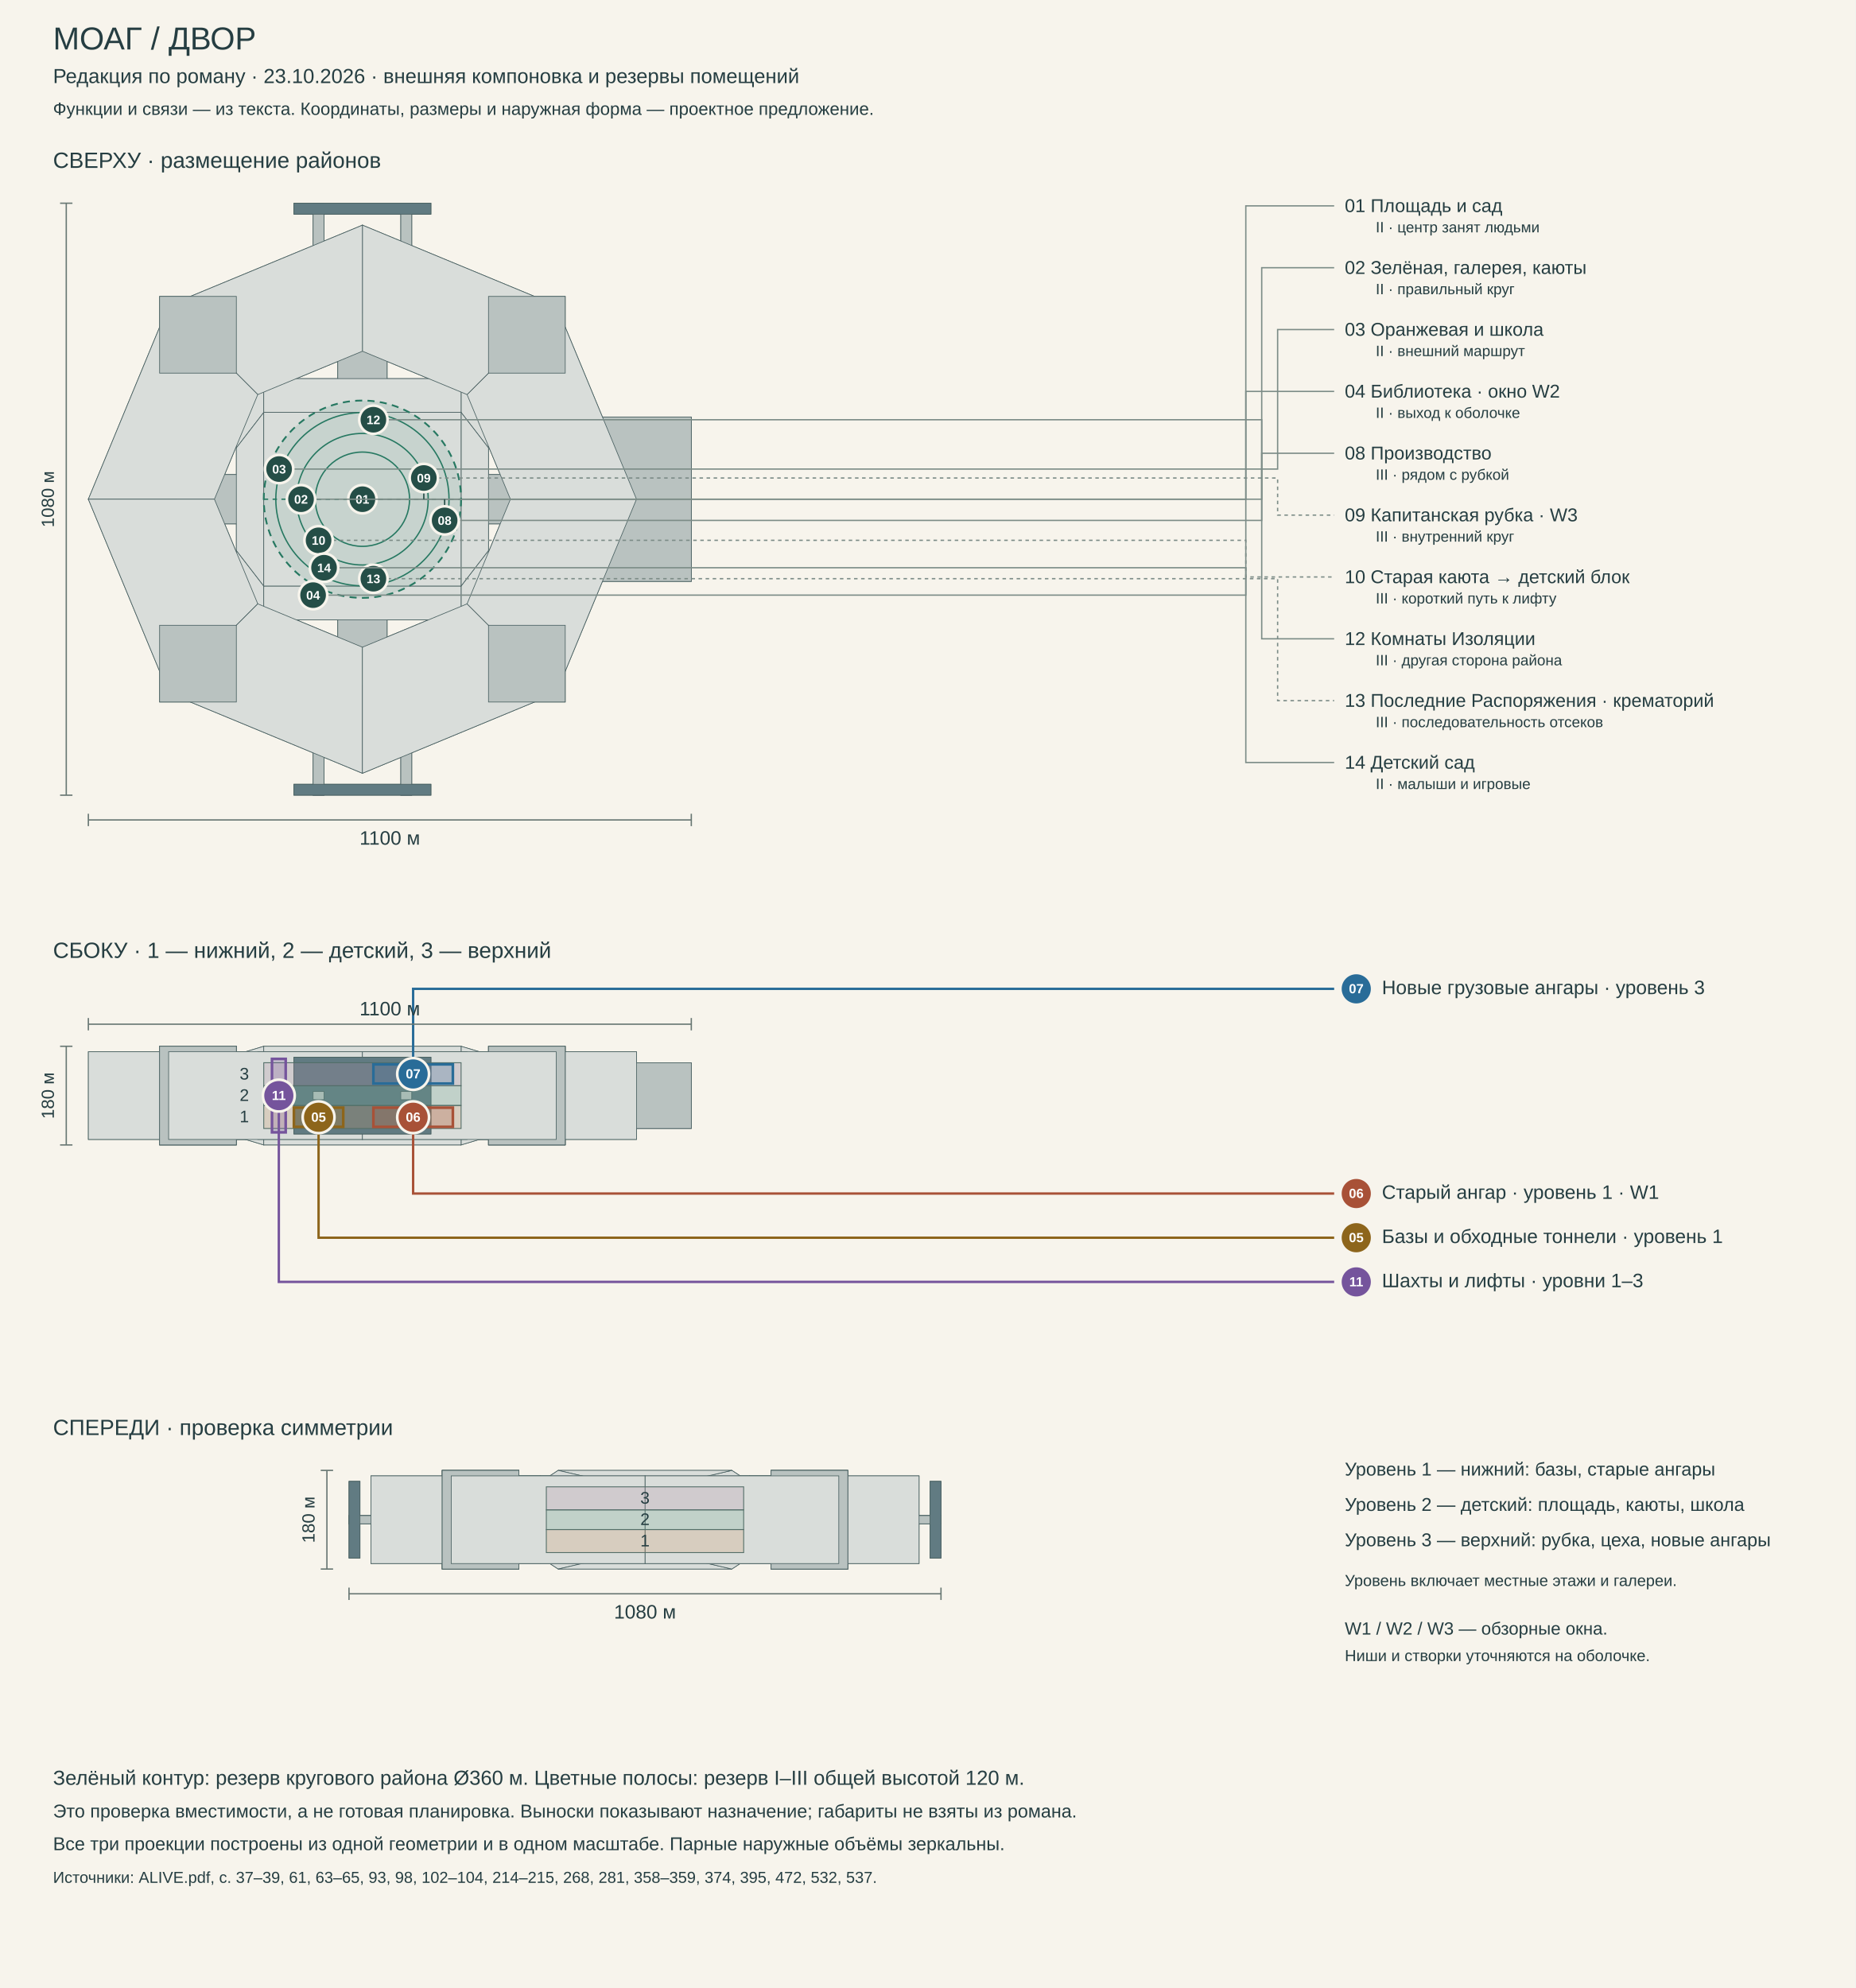
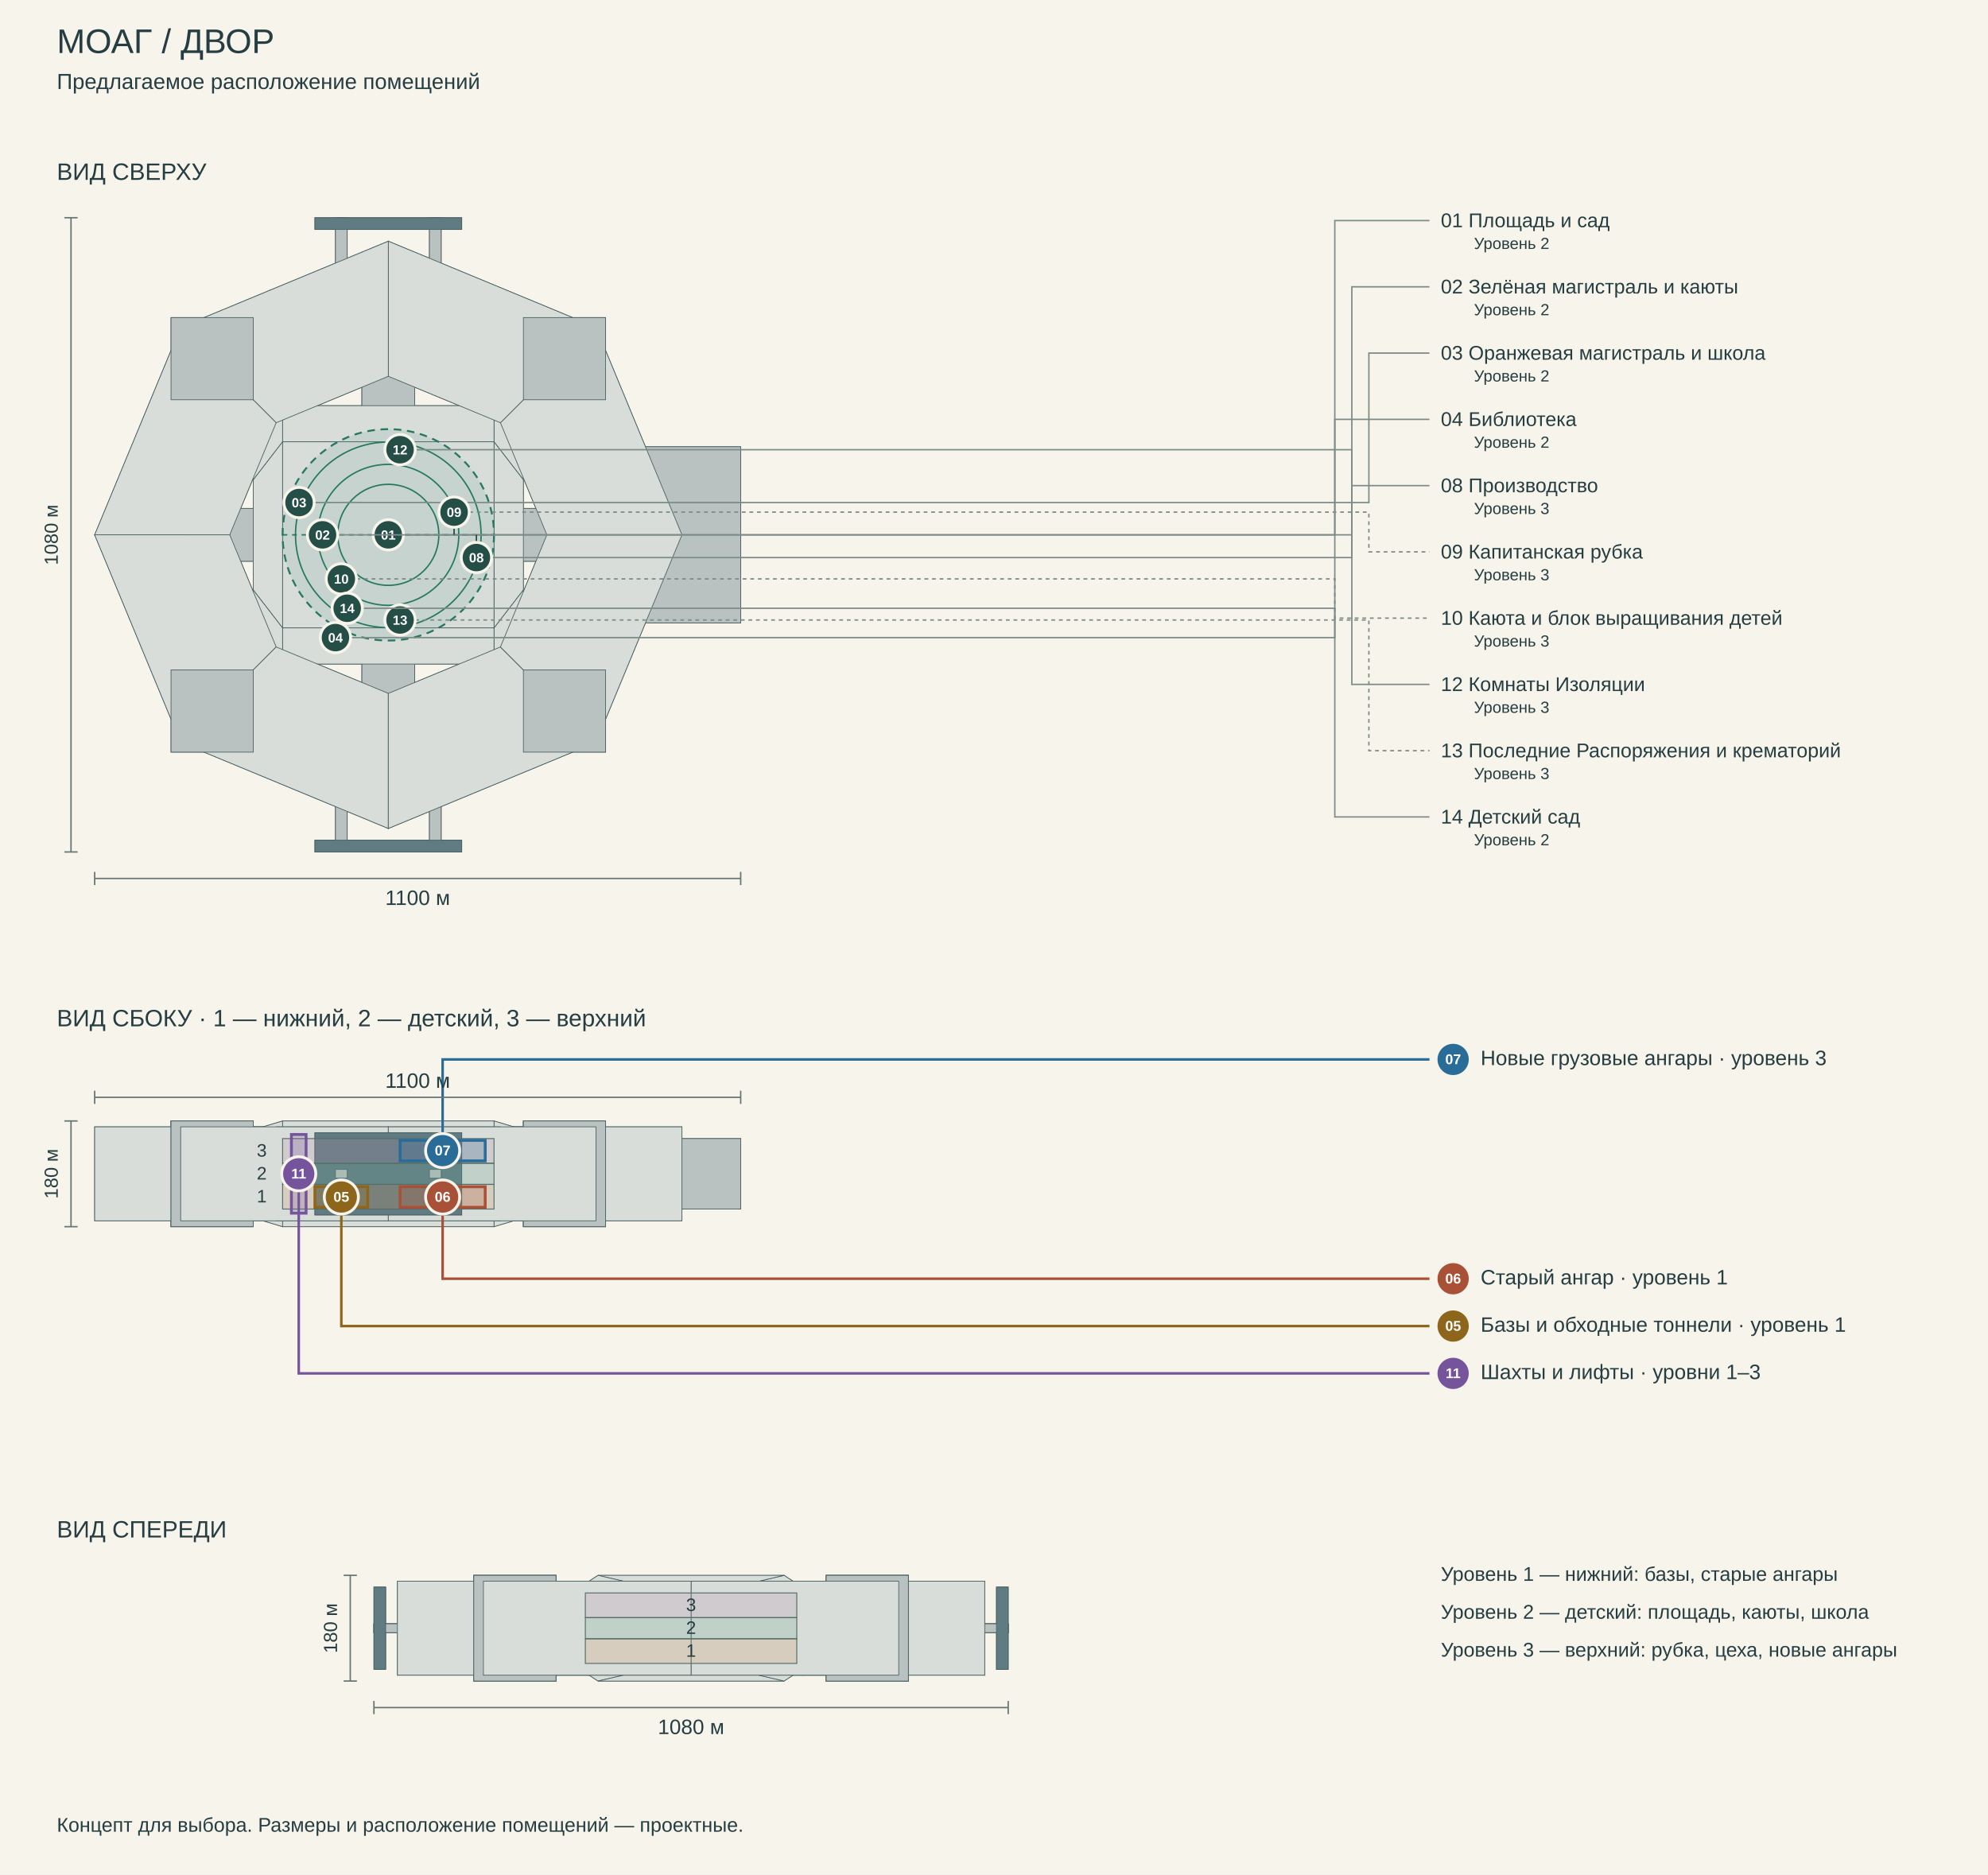
- <svg xmlns="http://www.w3.org/2000/svg" width="2100" height="2250" viewBox="0 0 2100 2250">
-   <rect width="2100" height="2250" fill="#f7f4ec" />
+ <svg xmlns="http://www.w3.org/2000/svg" width="2100" height="1980" viewBox="0 0 2100 1980">
+   <rect width="2100" height="1980" fill="#f7f4ec" />
  <style>text{font-family:Arial,sans-serif;fill:#263e42} .num{font-weight:bold}</style>
  <text x="60" y="56" font-size="36">МОАГ / ДВОР</text>
-   <text x="60" y="94" font-size="23">Редакция по роману · 23.10.2026 · внешняя компоновка и резервы помещений</text>
-   <text x="60" y="130" font-size="20">Функции и связи — из текста. Координаты, размеры и наружная форма — проектное предложение.</text>
-   <text x="60" y="190.0" font-size="25">СВЕРХУ · размещение районов</text>
+   <text x="60" y="94" font-size="23">Предлагаемое расположение помещений</text>
+   <text x="60" y="190.0" font-size="25">ВИД СВЕРХУ</text>
  <polygon points="180.65,794.54 267.50,794.54 267.50,707.69 180.65,707.69" fill="#b9c2c0" stroke="#496061" stroke-width=".75" />
  <polygon points="180.65,422.31 267.50,422.31 267.50,335.46 180.65,335.46" fill="#b9c2c0" stroke="#496061" stroke-width=".75" />
  <polygon points="552.87,794.54 639.72,794.54 639.72,707.69 552.87,707.69" fill="#b9c2c0" stroke="#496061" stroke-width=".75" />
  <polygon points="552.87,422.31 639.72,422.31 639.72,335.46 552.87,335.46" fill="#b9c2c0" stroke="#496061" stroke-width=".75" />
  <polygon points="298.52,663.27 298.52,466.73 521.85,466.73 521.85,663.27" fill="#d9ddda" stroke="#496061" stroke-width=".75" />
  <polygon points="267.50,623.07 267.50,506.93 298.52,466.73 298.52,663.27" fill="#d9ddda" stroke="#496061" stroke-width=".75" />
  <polygon points="521.85,663.27 521.85,466.73 552.87,506.93 552.87,623.07" fill="#d9ddda" stroke="#496061" stroke-width=".75" />
  <polygon points="629.52,345.67 720.37,565.00 577.69,565.00 528.63,446.56" fill="#d9ddda" stroke="#496061" stroke-width=".75" />
  <polygon points="410.19,254.81 629.52,345.67 528.63,446.56 410.19,397.50" fill="#d9ddda" stroke="#496061" stroke-width=".75" />
  <polygon points="190.85,345.67 410.19,254.81 410.19,397.50 291.74,446.56" fill="#d9ddda" stroke="#496061" stroke-width=".75" />
  <polygon points="100.00,565.00 190.85,345.67 291.74,446.56 242.69,565.00" fill="#d9ddda" stroke="#496061" stroke-width=".75" />
  <polygon points="190.85,784.33 100.00,565.00 242.69,565.00 291.74,683.44" fill="#d9ddda" stroke="#496061" stroke-width=".75" />
  <polygon points="410.19,875.19 190.85,784.33 291.74,683.44 410.19,732.50" fill="#d9ddda" stroke="#496061" stroke-width=".75" />
  <polygon points="629.52,784.33 410.19,875.19 410.19,732.50 528.63,683.44" fill="#d9ddda" stroke="#496061" stroke-width=".75" />
  <polygon points="720.37,565.00 629.52,784.33 528.63,683.44 577.69,565.00" fill="#d9ddda" stroke="#496061" stroke-width=".75" />
  <polygon points="332.64,900.00 487.73,900.00 487.73,887.59 332.64,887.59" fill="#617b82" stroke="#496061" stroke-width=".75" />
  <polygon points="332.64,242.41 487.73,242.41 487.73,230.00 332.64,230.00" fill="#617b82" stroke="#496061" stroke-width=".75" />
  <polygon points="298.52,701.48 298.52,663.27 521.85,663.27 521.85,701.48" fill="#d9ddda" stroke="#496061" stroke-width=".75" />
  <polygon points="298.52,466.73 298.52,428.52 521.85,428.52 521.85,466.73" fill="#d9ddda" stroke="#496061" stroke-width=".75" />
  <polygon points="267.50,645.65 267.50,623.07 298.52,663.27 298.52,701.48" fill="#d9ddda" stroke="#496061" stroke-width=".75" />
  <polygon points="267.50,506.93 267.50,484.35 298.52,428.52 298.52,466.73" fill="#d9ddda" stroke="#496061" stroke-width=".75" />
  <polygon points="521.85,701.48 521.85,663.27 552.87,623.07 552.87,645.65" fill="#d9ddda" stroke="#496061" stroke-width=".75" />
  <polygon points="521.85,466.73 521.85,428.52 552.87,484.35 552.87,506.93" fill="#d9ddda" stroke="#496061" stroke-width=".75" />
  <polygon points="658.33,658.06 782.41,658.06 782.41,471.94 658.33,471.94" fill="#b9c2c0" stroke="#496061" stroke-width=".75" />
  <polygon points="382.27,775.93 438.10,775.93 438.10,670.46 382.27,670.46" fill="#b9c2c0" stroke="#496061" stroke-width=".75" />
  <polygon points="199.26,592.92 304.72,592.92 304.72,537.08 199.26,537.08" fill="#b9c2c0" stroke="#496061" stroke-width=".75" />
  <polygon points="382.27,459.54 438.10,459.54 438.10,354.07 382.27,354.07" fill="#b9c2c0" stroke="#496061" stroke-width=".75" />
  <polygon points="515.65,592.92 621.11,592.92 621.11,537.08 515.65,537.08" fill="#b9c2c0" stroke="#496061" stroke-width=".75" />
  <polygon points="354.35,900.00 366.76,900.00 366.76,825.56 354.35,825.56" fill="#b9c2c0" stroke="#496061" stroke-width=".75" />
  <polygon points="453.61,900.00 466.02,900.00 466.02,825.56 453.61,825.56" fill="#b9c2c0" stroke="#496061" stroke-width=".75" />
  <polygon points="354.35,304.44 366.76,304.44 366.76,230.00 354.35,230.00" fill="#b9c2c0" stroke="#496061" stroke-width=".75" />
  <polygon points="453.61,304.44 466.02,304.44 466.02,230.00 453.61,230.00" fill="#b9c2c0" stroke="#496061" stroke-width=".75" />
  <polygon points="354.35,900.00 354.35,825.56 366.76,825.56 366.76,900.00" fill="#b9c2c0" stroke="#496061" stroke-width=".75" />
  <polygon points="453.61,900.00 453.61,825.56 466.02,825.56 466.02,900.00" fill="#b9c2c0" stroke="#496061" stroke-width=".75" />
  <polygon points="354.35,304.44 354.35,230.00 366.76,230.00 366.76,304.44" fill="#b9c2c0" stroke="#496061" stroke-width=".75" />
  <polygon points="453.61,304.44 453.61,230.00 466.02,230.00 466.02,304.44" fill="#b9c2c0" stroke="#496061" stroke-width=".75" />
  <polygon points="382.27,775.93 382.27,670.46 438.10,670.46 438.10,775.93" fill="#b9c2c0" stroke="#496061" stroke-width=".75" />
  <polygon points="199.26,592.92 199.26,537.08 304.72,537.08 304.72,592.92" fill="#b9c2c0" stroke="#496061" stroke-width=".75" />
  <polygon points="382.27,459.54 382.27,354.07 438.10,354.07 438.10,459.54" fill="#b9c2c0" stroke="#496061" stroke-width=".75" />
  <polygon points="515.65,592.92 515.65,537.08 621.11,537.08 621.11,592.92" fill="#b9c2c0" stroke="#496061" stroke-width=".75" />
  <polygon points="658.33,658.06 658.33,471.94 782.41,471.94 782.41,658.06" fill="#b9c2c0" stroke="#496061" stroke-width=".75" />
  <polygon points="267.50,484.35 267.50,506.93 298.52,466.73 298.52,428.52" fill="#d9ddda" stroke="#496061" stroke-width=".75" />
  <polygon points="267.50,623.07 267.50,645.65 298.52,701.48 298.52,663.27" fill="#d9ddda" stroke="#496061" stroke-width=".75" />
  <polygon points="521.85,428.52 521.85,466.73 552.87,506.93 552.87,484.35" fill="#d9ddda" stroke="#496061" stroke-width=".75" />
  <polygon points="521.85,663.27 521.85,701.48 552.87,645.65 552.87,623.07" fill="#d9ddda" stroke="#496061" stroke-width=".75" />
  <polygon points="298.52,428.52 298.52,466.73 521.85,466.73 521.85,428.52" fill="#d9ddda" stroke="#496061" stroke-width=".75" />
  <polygon points="298.52,663.27 298.52,701.48 521.85,701.48 521.85,663.27" fill="#d9ddda" stroke="#496061" stroke-width=".75" />
  <polygon points="332.64,900.00 332.64,887.59 487.73,887.59 487.73,900.00" fill="#617b82" stroke="#496061" stroke-width=".75" />
  <polygon points="332.64,242.41 332.64,230.00 487.73,230.00 487.73,242.41" fill="#617b82" stroke="#496061" stroke-width=".75" />
  <polygon points="720.37,565.00 629.52,345.67 528.63,446.56 577.69,565.00" fill="#d9ddda" stroke="#496061" stroke-width=".75" />
  <polygon points="629.52,345.67 410.19,254.81 410.19,397.50 528.63,446.56" fill="#d9ddda" stroke="#496061" stroke-width=".75" />
  <polygon points="410.19,254.81 190.85,345.67 291.74,446.56 410.19,397.50" fill="#d9ddda" stroke="#496061" stroke-width=".75" />
  <polygon points="190.85,345.67 100.00,565.00 242.69,565.00 291.74,446.56" fill="#d9ddda" stroke="#496061" stroke-width=".75" />
  <polygon points="100.00,565.00 190.85,784.33 291.74,683.44 242.69,565.00" fill="#d9ddda" stroke="#496061" stroke-width=".75" />
  <polygon points="190.85,784.33 410.19,875.19 410.19,732.50 291.74,683.44" fill="#d9ddda" stroke="#496061" stroke-width=".75" />
  <polygon points="410.19,875.19 629.52,784.33 528.63,683.44 410.19,732.50" fill="#d9ddda" stroke="#496061" stroke-width=".75" />
  <polygon points="629.52,784.33 720.37,565.00 577.69,565.00 528.63,683.44" fill="#d9ddda" stroke="#496061" stroke-width=".75" />
  <polygon points="267.50,506.93 267.50,623.07 298.52,663.27 298.52,466.73" fill="#d9ddda" stroke="#496061" stroke-width=".75" />
  <polygon points="521.85,466.73 521.85,663.27 552.87,623.07 552.87,506.93" fill="#d9ddda" stroke="#496061" stroke-width=".75" />
  <polygon points="180.65,794.54 180.65,707.69 267.50,707.69 267.50,794.54" fill="#b9c2c0" stroke="#496061" stroke-width=".75" />
  <polygon points="180.65,422.31 180.65,335.46 267.50,335.46 267.50,422.31" fill="#b9c2c0" stroke="#496061" stroke-width=".75" />
  <polygon points="552.87,794.54 552.87,707.69 639.72,707.69 639.72,794.54" fill="#b9c2c0" stroke="#496061" stroke-width=".75" />
  <polygon points="552.87,422.31 552.87,335.46 639.72,335.46 639.72,422.31" fill="#b9c2c0" stroke="#496061" stroke-width=".75" />
  <polygon points="298.52,466.73 298.52,663.27 521.85,663.27 521.85,466.73" fill="#d9ddda" stroke="#496061" stroke-width=".75" />
  <circle cx="410.185" cy="565.0" r="111.667" fill="#68a18e" fill-opacity=".16" stroke="#267861" stroke-width="2" stroke-dasharray="8 6" />
  <circle cx="410.185" cy="565.0" r="53.352" fill="none" stroke="#267861" stroke-width="1.5" />
  <circle cx="410.185" cy="565.0" r="74.444" fill="none" stroke="#267861" stroke-width="1.5" />
  <circle cx="410.185" cy="565.0" r="98.019" fill="none" stroke="#267861" stroke-width="1.5" />
  <polyline points="298.52,565.00 521.85,565.00" fill="none" stroke="#267861" stroke-width="1.5" stroke-dasharray="5 5" />
  <polyline points="410.19,565.00 1410.00,565.00 1410.00,233.00 1510.00,233.00" fill="none" stroke="#7c8c87" stroke-width="1.5" />
  <circle cx="410.185" cy="565.0" r="16" fill="#254e47" stroke="#f7f4ec" stroke-width="3" />
  <text x="410.185" y="570.0" font-size="14" text-anchor="middle" class="num" style="fill:white">01</text>
  <text x="1522" y="240" font-size="21">01  Площадь и сад</text>
-   <text x="1557" y="263" font-size="17">II · центр занят людьми</text>
+   <text x="1557" y="263" font-size="17">Уровень 2</text>
  <polyline points="340.70,565.00 1428.00,565.00 1428.00,303.00 1510.00,303.00" fill="none" stroke="#7c8c87" stroke-width="1.5" />
  <circle cx="340.704" cy="565.0" r="16" fill="#254e47" stroke="#f7f4ec" stroke-width="3" />
  <text x="340.704" y="570.0" font-size="14" text-anchor="middle" class="num" style="fill:white">02</text>
-   <text x="1522" y="310" font-size="21">02  Зелёная, галерея, каюты</text>
-   <text x="1557" y="333" font-size="17">II · правильный круг</text>
+   <text x="1522" y="310" font-size="21">02  Зелёная магистраль и каюты</text>
+   <text x="1557" y="333" font-size="17">Уровень 2</text>
  <polyline points="315.89,530.88 1446.00,530.88 1446.00,373.00 1510.00,373.00" fill="none" stroke="#7c8c87" stroke-width="1.5" />
  <circle cx="315.889" cy="530.88" r="16" fill="#254e47" stroke="#f7f4ec" stroke-width="3" />
  <text x="315.889" y="535.88" font-size="14" text-anchor="middle" class="num" style="fill:white">03</text>
-   <text x="1522" y="380" font-size="21">03  Оранжевая и школа</text>
-   <text x="1557" y="403" font-size="17">II · внешний маршрут</text>
+   <text x="1522" y="380" font-size="21">03  Оранжевая магистраль и школа</text>
+   <text x="1557" y="403" font-size="17">Уровень 2</text>
  <polyline points="354.35,673.56 1410.00,673.56 1410.00,443.00 1510.00,443.00" fill="none" stroke="#7c8c87" stroke-width="1.5" />
  <circle cx="354.352" cy="673.565" r="16" fill="#254e47" stroke="#f7f4ec" stroke-width="3" />
  <text x="354.352" y="678.565" font-size="14" text-anchor="middle" class="num" style="fill:white">04</text>
-   <text x="1522" y="450" font-size="21">04  Библиотека · окно W2</text>
-   <text x="1557" y="473" font-size="17">II · выход к оболочке</text>
+   <text x="1522" y="450" font-size="21">04  Библиотека</text>
+   <text x="1557" y="473" font-size="17">Уровень 2</text>
  <polyline points="503.24,565.00 503.24,589.00" fill="none" stroke="#254e47" stroke-width="1.5" />
  <polyline points="503.24,589.00 1428.00,589.00 1428.00,513.00 1510.00,513.00" fill="none" stroke="#7c8c87" stroke-width="1.5" />
  <circle cx="503.241" cy="589.0" r="16" fill="#254e47" stroke="#f7f4ec" stroke-width="3" />
  <text x="503.241" y="594.0" font-size="14" text-anchor="middle" class="num" style="fill:white">08</text>
  <text x="1522" y="520" font-size="21">08  Производство</text>
-   <text x="1557" y="543" font-size="17">III · рядом с рубкой</text>
+   <text x="1557" y="543" font-size="17">Уровень 3</text>
  <polyline points="479.67,565.00 479.67,541.00" fill="none" stroke="#254e47" stroke-width="1.5" />
  <polyline points="479.67,541.00 1446.00,541.00 1446.00,583.00 1510.00,583.00" fill="none" stroke="#7c8c87" stroke-width="1.5" stroke-dasharray="4 4" />
  <circle cx="479.667" cy="541.0" r="16" fill="#254e47" stroke="#f7f4ec" stroke-width="3" />
  <text x="479.667" y="546.0" font-size="14" text-anchor="middle" class="num" style="fill:white">09</text>
-   <text x="1522" y="590" font-size="21">09  Капитанская рубка · W3</text>
-   <text x="1557" y="613" font-size="17">III · внутренний круг</text>
+   <text x="1522" y="590" font-size="21">09  Капитанская рубка</text>
+   <text x="1557" y="613" font-size="17">Уровень 3</text>
  <polyline points="360.56,611.53 1410.00,611.53 1410.00,653.00 1510.00,653.00" fill="none" stroke="#7c8c87" stroke-width="1.5" stroke-dasharray="4 4" />
  <circle cx="360.556" cy="611.528" r="16" fill="#254e47" stroke="#f7f4ec" stroke-width="3" />
  <text x="360.556" y="616.528" font-size="14" text-anchor="middle" class="num" style="fill:white">10</text>
-   <text x="1522" y="660" font-size="21">10  Старая каюта → детский блок</text>
-   <text x="1557" y="683" font-size="17">III · короткий путь к лифту</text>
+   <text x="1522" y="660" font-size="21">10  Каюта и блок выращивания детей</text>
+   <text x="1557" y="683" font-size="17">Уровень 3</text>
  <polyline points="422.59,475.05 1428.00,475.05 1428.00,723.00 1510.00,723.00" fill="none" stroke="#7c8c87" stroke-width="1.5" />
  <circle cx="422.593" cy="475.046" r="16" fill="#254e47" stroke="#f7f4ec" stroke-width="3" />
  <text x="422.593" y="480.046" font-size="14" text-anchor="middle" class="num" style="fill:white">12</text>
  <text x="1522" y="730" font-size="21">12  Комнаты Изоляции</text>
-   <text x="1557" y="753" font-size="17">III · другая сторона района</text>
+   <text x="1557" y="753" font-size="17">Уровень 3</text>
  <polyline points="422.59,654.95 1446.00,654.95 1446.00,793.00 1510.00,793.00" fill="none" stroke="#7c8c87" stroke-width="1.5" stroke-dasharray="4 4" />
  <circle cx="422.593" cy="654.954" r="16" fill="#254e47" stroke="#f7f4ec" stroke-width="3" />
  <text x="422.593" y="659.954" font-size="14" text-anchor="middle" class="num" style="fill:white">13</text>
-   <text x="1522" y="800" font-size="21">13  Последние Распоряжения · крематорий</text>
-   <text x="1557" y="823" font-size="17">III · последовательность отсеков</text>
+   <text x="1522" y="800" font-size="21">13  Последние Распоряжения и крематорий</text>
+   <text x="1557" y="823" font-size="17">Уровень 3</text>
  <polyline points="366.76,642.55 1410.00,642.55 1410.00,863.00 1510.00,863.00" fill="none" stroke="#7c8c87" stroke-width="1.5" />
  <circle cx="366.759" cy="642.546" r="16" fill="#254e47" stroke="#f7f4ec" stroke-width="3" />
  <text x="366.759" y="647.546" font-size="14" text-anchor="middle" class="num" style="fill:white">14</text>
  <text x="1522" y="870" font-size="21">14  Детский сад</text>
-   <text x="1557" y="893" font-size="17">II · малыши и игровые</text>
+   <text x="1557" y="893" font-size="17">Уровень 2</text>
  <polyline points="100.00,921.00 100.00,935.00" fill="none" stroke="#687773" stroke-width="1.5" />
  <polyline points="782.41,921.00 782.41,935.00" fill="none" stroke="#687773" stroke-width="1.5" />
  <polyline points="100.00,928.00 782.41,928.00" fill="none" stroke="#687773" stroke-width="1.5" />
  <text x="441.204" y="956.0" font-size="22" text-anchor="middle">1100 м</text>
  <polyline points="75.00,230.00 75.00,900.00" fill="none" stroke="#687773" stroke-width="1.5" />
  <polyline points="68.00,230.00 82.00,230.00" fill="none" stroke="#687773" stroke-width="1.5" />
  <polyline points="68.00,900.00 82.00,900.00" fill="none" stroke="#687773" stroke-width="1.5" />
  <text x="61" y="565.0" font-size="20" text-anchor="middle" transform="rotate(-90 61 565.0)">1080 м</text>
-   <text x="60" y="1084.167" font-size="25">СБОКУ · 1 — нижний, 2 — детский, 3 — верхний</text>
+   <text x="60" y="1084.167" font-size="25">ВИД СБОКУ · 1 — нижний, 2 — детский, 3 — верхний</text>
  <polygon points="332.64,1283.43 487.73,1283.43 487.73,1196.57 332.64,1196.57" fill="#617b82" stroke="#496061" stroke-width=".75" />
  <polygon points="354.35,1244.65 366.76,1244.65 366.76,1235.35 354.35,1235.35" fill="#b9c2c0" stroke="#496061" stroke-width=".75" />
  <polygon points="453.61,1244.65 466.02,1244.65 466.02,1235.35 453.61,1235.35" fill="#b9c2c0" stroke="#496061" stroke-width=".75" />
  <polygon points="332.64,1283.43 332.64,1196.57 487.73,1196.57 487.73,1283.43" fill="#617b82" stroke="#496061" stroke-width=".75" />
  <polygon points="410.19,1289.63 190.85,1289.63 190.85,1190.37 410.19,1190.37" fill="#d9ddda" stroke="#496061" stroke-width=".75" />
  <polygon points="629.52,1289.63 410.19,1289.63 410.19,1190.37 629.52,1190.37" fill="#d9ddda" stroke="#496061" stroke-width=".75" />
  <polygon points="354.35,1244.65 354.35,1235.35 366.76,1235.35 366.76,1244.65" fill="#b9c2c0" stroke="#496061" stroke-width=".75" />
  <polygon points="453.61,1244.65 453.61,1235.35 466.02,1235.35 466.02,1244.65" fill="#b9c2c0" stroke="#496061" stroke-width=".75" />
  <polygon points="180.65,1295.83 267.50,1295.83 267.50,1184.17 180.65,1184.17" fill="#b9c2c0" stroke="#496061" stroke-width=".75" />
  <polygon points="552.87,1295.83 639.72,1295.83 639.72,1184.17 552.87,1184.17" fill="#b9c2c0" stroke="#496061" stroke-width=".75" />
  <polygon points="382.27,1274.12 438.10,1274.12 438.10,1205.88 382.27,1205.88" fill="#b9c2c0" stroke="#496061" stroke-width=".75" />
  <polygon points="291.74,1289.63 410.19,1289.63 410.19,1190.37 291.74,1190.37" fill="#d9ddda" stroke="#496061" stroke-width=".75" />
  <polygon points="410.19,1289.63 528.63,1289.63 528.63,1190.37 410.19,1190.37" fill="#d9ddda" stroke="#496061" stroke-width=".75" />
  <polygon points="180.65,1295.83 180.65,1184.17 267.50,1184.17 267.50,1295.83" fill="#b9c2c0" stroke="#496061" stroke-width=".75" />
  <polygon points="552.87,1295.83 552.87,1184.17 639.72,1184.17 639.72,1295.83" fill="#b9c2c0" stroke="#496061" stroke-width=".75" />
  <polygon points="298.52,1270.71 298.52,1209.29 521.85,1209.29 521.85,1270.71" fill="#d9ddda" stroke="#496061" stroke-width=".75" />
  <polygon points="298.52,1295.83 298.52,1270.71 521.85,1270.71 521.85,1295.83" fill="#d9ddda" stroke="#496061" stroke-width=".75" />
  <polygon points="298.52,1209.29 298.52,1184.17 521.85,1184.17 521.85,1209.29" fill="#d9ddda" stroke="#496061" stroke-width=".75" />
  <polygon points="190.85,1289.63 100.00,1289.63 100.00,1190.37 190.85,1190.37" fill="#d9ddda" stroke="#496061" stroke-width=".75" />
  <polygon points="720.37,1289.63 629.52,1289.63 629.52,1190.37 720.37,1190.37" fill="#d9ddda" stroke="#496061" stroke-width=".75" />
  <polygon points="267.50,1265.59 267.50,1214.41 298.52,1209.29 298.52,1270.71" fill="#d9ddda" stroke="#496061" stroke-width=".75" />
  <polygon points="521.85,1270.71 521.85,1209.29 552.87,1214.41 552.87,1265.59" fill="#d9ddda" stroke="#496061" stroke-width=".75" />
  <polygon points="382.27,1274.12 382.27,1205.88 438.10,1205.88 438.10,1274.12" fill="#b9c2c0" stroke="#496061" stroke-width=".75" />
  <polygon points="267.50,1286.53 267.50,1265.59 298.52,1270.71 298.52,1295.83" fill="#d9ddda" stroke="#496061" stroke-width=".75" />
  <polygon points="267.50,1214.41 267.50,1193.47 298.52,1184.17 298.52,1209.29" fill="#d9ddda" stroke="#496061" stroke-width=".75" />
  <polygon points="521.85,1295.83 521.85,1270.71 552.87,1265.59 552.87,1286.53" fill="#d9ddda" stroke="#496061" stroke-width=".75" />
  <polygon points="521.85,1209.29 521.85,1184.17 552.87,1193.47 552.87,1214.41" fill="#d9ddda" stroke="#496061" stroke-width=".75" />
  <polygon points="658.33,1277.22 782.41,1277.22 782.41,1202.78 658.33,1202.78" fill="#b9c2c0" stroke="#496061" stroke-width=".75" />
  <polygon points="242.69,1289.63 291.74,1289.63 291.74,1190.37 242.69,1190.37" fill="#d9ddda" stroke="#496061" stroke-width=".75" />
  <polygon points="528.63,1289.63 577.69,1289.63 577.69,1190.37 528.63,1190.37" fill="#d9ddda" stroke="#496061" stroke-width=".75" />
  <polygon points="199.26,1274.12 304.72,1274.12 304.72,1205.88 199.26,1205.88" fill="#b9c2c0" stroke="#496061" stroke-width=".75" />
  <polygon points="515.65,1274.12 621.11,1274.12 621.11,1205.88 515.65,1205.88" fill="#b9c2c0" stroke="#496061" stroke-width=".75" />
  <polygon points="199.26,1274.12 199.26,1205.88 304.72,1205.88 304.72,1274.12" fill="#b9c2c0" stroke="#496061" stroke-width=".75" />
  <polygon points="515.65,1274.12 515.65,1205.88 621.11,1205.88 621.11,1274.12" fill="#b9c2c0" stroke="#496061" stroke-width=".75" />
  <polygon points="291.74,1289.63 242.69,1289.63 242.69,1190.37 291.74,1190.37" fill="#d9ddda" stroke="#496061" stroke-width=".75" />
  <polygon points="577.69,1289.63 528.63,1289.63 528.63,1190.37 577.69,1190.37" fill="#d9ddda" stroke="#496061" stroke-width=".75" />
  <polygon points="658.33,1277.22 658.33,1202.78 782.41,1202.78 782.41,1277.22" fill="#b9c2c0" stroke="#496061" stroke-width=".75" />
  <polygon points="267.50,1265.59 267.50,1286.53 298.52,1295.83 298.52,1270.71" fill="#d9ddda" stroke="#496061" stroke-width=".75" />
  <polygon points="267.50,1193.47 267.50,1214.41 298.52,1209.29 298.52,1184.17" fill="#d9ddda" stroke="#496061" stroke-width=".75" />
  <polygon points="521.85,1270.71 521.85,1295.83 552.87,1286.53 552.87,1265.59" fill="#d9ddda" stroke="#496061" stroke-width=".75" />
  <polygon points="521.85,1184.17 521.85,1209.29 552.87,1214.41 552.87,1193.47" fill="#d9ddda" stroke="#496061" stroke-width=".75" />
  <polygon points="382.27,1274.12 438.10,1274.12 438.10,1205.88 382.27,1205.88" fill="#b9c2c0" stroke="#496061" stroke-width=".75" />
  <polygon points="267.50,1214.41 267.50,1265.59 298.52,1270.71 298.52,1209.29" fill="#d9ddda" stroke="#496061" stroke-width=".75" />
  <polygon points="521.85,1209.29 521.85,1270.71 552.87,1265.59 552.87,1214.41" fill="#d9ddda" stroke="#496061" stroke-width=".75" />
  <polygon points="100.00,1289.63 190.85,1289.63 190.85,1190.37 100.00,1190.37" fill="#d9ddda" stroke="#496061" stroke-width=".75" />
  <polygon points="629.52,1289.63 720.37,1289.63 720.37,1190.37 629.52,1190.37" fill="#d9ddda" stroke="#496061" stroke-width=".75" />
  <polygon points="298.52,1270.71 298.52,1295.83 521.85,1295.83 521.85,1270.71" fill="#d9ddda" stroke="#496061" stroke-width=".75" />
  <polygon points="298.52,1184.17 298.52,1209.29 521.85,1209.29 521.85,1184.17" fill="#d9ddda" stroke="#496061" stroke-width=".75" />
  <polygon points="298.52,1209.29 298.52,1270.71 521.85,1270.71 521.85,1209.29" fill="#d9ddda" stroke="#496061" stroke-width=".75" />
  <polygon points="180.65,1295.83 267.50,1295.83 267.50,1184.17 180.65,1184.17" fill="#b9c2c0" stroke="#496061" stroke-width=".75" />
  <polygon points="552.87,1295.83 639.72,1295.83 639.72,1184.17 552.87,1184.17" fill="#b9c2c0" stroke="#496061" stroke-width=".75" />
  <polygon points="410.19,1289.63 291.74,1289.63 291.74,1190.37 410.19,1190.37" fill="#d9ddda" stroke="#496061" stroke-width=".75" />
  <polygon points="528.63,1289.63 410.19,1289.63 410.19,1190.37 528.63,1190.37" fill="#d9ddda" stroke="#496061" stroke-width=".75" />
  <polygon points="382.27,1274.12 382.27,1205.88 438.10,1205.88 438.10,1274.12" fill="#b9c2c0" stroke="#496061" stroke-width=".75" />
  <polygon points="180.65,1295.83 180.65,1184.17 267.50,1184.17 267.50,1295.83" fill="#b9c2c0" stroke="#496061" stroke-width=".75" />
  <polygon points="552.87,1295.83 552.87,1184.17 639.72,1184.17 639.72,1295.83" fill="#b9c2c0" stroke="#496061" stroke-width=".75" />
  <polygon points="354.35,1244.65 366.76,1244.65 366.76,1235.35 354.35,1235.35" fill="#b9c2c0" stroke="#496061" stroke-width=".75" />
  <polygon points="453.61,1244.65 466.02,1244.65 466.02,1235.35 453.61,1235.35" fill="#b9c2c0" stroke="#496061" stroke-width=".75" />
  <polygon points="190.85,1289.63 410.19,1289.63 410.19,1190.37 190.85,1190.37" fill="#d9ddda" stroke="#496061" stroke-width=".75" />
  <polygon points="410.19,1289.63 629.52,1289.63 629.52,1190.37 410.19,1190.37" fill="#d9ddda" stroke="#496061" stroke-width=".75" />
  <polygon points="332.64,1283.43 487.73,1283.43 487.73,1196.57 332.64,1196.57" fill="#617b82" stroke="#496061" stroke-width=".75" />
  <polygon points="332.64,1283.43 332.64,1196.57 487.73,1196.57 487.73,1283.43" fill="#617b82" stroke="#496061" stroke-width=".75" />
  <polygon points="354.35,1244.65 354.35,1235.35 366.76,1235.35 366.76,1244.65" fill="#b9c2c0" stroke="#496061" stroke-width=".75" />
  <polygon points="453.61,1244.65 453.61,1235.35 466.02,1235.35 466.02,1244.65" fill="#b9c2c0" stroke="#496061" stroke-width=".75" />
  <rect x="298.519" y="1251.167" width="223.333" height="26.056" fill="#cc9767" fill-opacity=".23" stroke="#536e68" stroke-width="1" />
  <text x="276.519" y="1270.194" font-size="19" text-anchor="middle">1</text>
  <rect x="298.519" y="1228.833" width="223.333" height="22.333" fill="#70a78f" fill-opacity=".23" stroke="#536e68" stroke-width="1" />
  <text x="276.519" y="1246.0" font-size="19" text-anchor="middle">2</text>
  <rect x="298.519" y="1202.778" width="223.333" height="26.056" fill="#b18ba6" fill-opacity=".23" stroke="#536e68" stroke-width="1" />
  <text x="276.519" y="1221.806" font-size="19" text-anchor="middle">3</text>
  <rect x="422.593" y="1204.639" width="89.954" height="21.713" fill="#296c98" fill-opacity=".23" stroke="#296c98" stroke-width="3" />
  <polyline points="467.57,1215.50 467.57,1119.17 1510.00,1119.17" fill="none" stroke="#296c98" stroke-width="2.7" />
  <circle cx="467.569" cy="1215.495" r="18" fill="#296c98" stroke="#f7f4ec" stroke-width="3" />
  <text x="467.569" y="1220.495" font-size="15" text-anchor="middle" class="num" style="fill:white">07</text>
  <circle cx="1535" cy="1119.167" r="18" fill="#296c98" stroke="#f7f4ec" stroke-width="3" />
  <text x="1535" y="1124.167" font-size="15" text-anchor="middle" class="num" style="fill:white">07</text>
  <text x="1564" y="1125.167" font-size="22">Новые грузовые ангары · уровень 3</text>
  <rect x="422.593" y="1253.648" width="89.954" height="21.713" fill="#a85137" fill-opacity=".23" stroke="#a85137" stroke-width="3" />
  <polyline points="467.57,1264.50 467.57,1350.83 1510.00,1350.83" fill="none" stroke="#a85137" stroke-width="2.7" />
  <circle cx="467.569" cy="1264.505" r="18" fill="#a85137" stroke="#f7f4ec" stroke-width="3" />
  <text x="467.569" y="1269.505" font-size="15" text-anchor="middle" class="num" style="fill:white">06</text>
  <circle cx="1535" cy="1350.833" r="18" fill="#a85137" stroke="#f7f4ec" stroke-width="3" />
  <text x="1535" y="1355.833" font-size="15" text-anchor="middle" class="num" style="fill:white">06</text>
-   <text x="1564" y="1356.833" font-size="22">Старый ангар · уровень 1 · W1</text>
+   <text x="1564" y="1356.833" font-size="22">Старый ангар · уровень 1</text>
  <rect x="332.639" y="1253.648" width="55.833" height="21.713" fill="#8d651b" fill-opacity=".23" stroke="#8d651b" stroke-width="3" />
  <polyline points="360.56,1264.50 360.56,1400.83 1510.00,1400.83" fill="none" stroke="#8d651b" stroke-width="2.7" />
  <circle cx="360.556" cy="1264.505" r="18" fill="#8d651b" stroke="#f7f4ec" stroke-width="3" />
  <text x="360.556" y="1269.505" font-size="15" text-anchor="middle" class="num" style="fill:white">05</text>
  <circle cx="1535" cy="1400.833" r="18" fill="#8d651b" stroke="#f7f4ec" stroke-width="3" />
  <text x="1535" y="1405.833" font-size="15" text-anchor="middle" class="num" style="fill:white">05</text>
  <text x="1564" y="1406.833" font-size="22">Базы и обходные тоннели · уровень 1</text>
  <rect x="307.824" y="1198.435" width="15.509" height="83.13" fill="#75549c" fill-opacity=".23" stroke="#75549c" stroke-width="3" />
  <polyline points="315.58,1240.00 315.58,1450.83 1510.00,1450.83" fill="none" stroke="#75549c" stroke-width="2.7" />
  <circle cx="315.579" cy="1240.0" r="18" fill="#75549c" stroke="#f7f4ec" stroke-width="3" />
  <text x="315.579" y="1245.0" font-size="15" text-anchor="middle" class="num" style="fill:white">11</text>
  <circle cx="1535" cy="1450.833" r="18" fill="#75549c" stroke="#f7f4ec" stroke-width="3" />
  <text x="1535" y="1455.833" font-size="15" text-anchor="middle" class="num" style="fill:white">11</text>
  <text x="1564" y="1456.833" font-size="22">Шахты и лифты · уровни 1–3</text>
  <polyline points="100.00,1152.17 100.00,1166.17" fill="none" stroke="#687773" stroke-width="1.5" />
  <polyline points="782.41,1152.17 782.41,1166.17" fill="none" stroke="#687773" stroke-width="1.5" />
  <polyline points="100.00,1159.17 782.41,1159.17" fill="none" stroke="#687773" stroke-width="1.5" />
  <text x="441.204" y="1149.167" font-size="22" text-anchor="middle">1100 м</text>
  <polyline points="75.00,1184.17 75.00,1295.83" fill="none" stroke="#687773" stroke-width="1.5" />
  <polyline points="68.00,1184.17 82.00,1184.17" fill="none" stroke="#687773" stroke-width="1.5" />
  <polyline points="68.00,1295.83 82.00,1295.83" fill="none" stroke="#687773" stroke-width="1.5" />
  <text x="61" y="1240" font-size="20" text-anchor="middle" transform="rotate(-90 61 1240)">180 м</text>
-   <text x="60" y="1624.167" font-size="25">СПЕРЕДИ · проверка симметрии</text>
+   <text x="60" y="1624.167" font-size="25">ВИД СПЕРЕДИ</text>
  <polygon points="636.94,1757.22 636.94,1682.78 823.06,1682.78 823.06,1757.22" fill="#b9c2c0" stroke="#496061" stroke-width=".75" />
  <polygon points="730.00,1769.63 949.33,1769.63 949.33,1670.37 730.00,1670.37" fill="#d9ddda" stroke="#496061" stroke-width=".75" />
  <polygon points="510.67,1769.63 730.00,1769.63 730.00,1670.37 510.67,1670.37" fill="#d9ddda" stroke="#496061" stroke-width=".75" />
  <polygon points="636.94,1757.22 823.06,1757.22 823.06,1682.78 636.94,1682.78" fill="#b9c2c0" stroke="#496061" stroke-width=".75" />
  <polygon points="500.46,1775.83 500.46,1664.17 587.31,1664.17 587.31,1775.83" fill="#b9c2c0" stroke="#496061" stroke-width=".75" />
  <polygon points="872.69,1775.83 872.69,1664.17 959.54,1664.17 959.54,1775.83" fill="#b9c2c0" stroke="#496061" stroke-width=".75" />
  <polygon points="702.08,1754.12 702.08,1685.88 757.92,1685.88 757.92,1754.12" fill="#b9c2c0" stroke="#496061" stroke-width=".75" />
  <polygon points="848.44,1769.63 730.00,1769.63 730.00,1670.37 848.44,1670.37" fill="#d9ddda" stroke="#496061" stroke-width=".75" />
  <polygon points="730.00,1769.63 611.56,1769.63 611.56,1670.37 730.00,1670.37" fill="#d9ddda" stroke="#496061" stroke-width=".75" />
  <polygon points="500.46,1775.83 587.31,1775.83 587.31,1664.17 500.46,1664.17" fill="#b9c2c0" stroke="#496061" stroke-width=".75" />
  <polygon points="872.69,1775.83 959.54,1775.83 959.54,1664.17 872.69,1664.17" fill="#b9c2c0" stroke="#496061" stroke-width=".75" />
  <polygon points="649.35,1745.59 671.93,1766.53 788.07,1766.53 810.65,1745.59 810.65,1694.41 788.07,1673.47 671.93,1673.47 649.35,1694.41" fill="#d9ddda" stroke="#496061" stroke-width=".75" />
  <polygon points="593.52,1750.71 631.73,1775.83 671.93,1766.53 649.35,1745.59" fill="#d9ddda" stroke="#496061" stroke-width=".75" />
  <polygon points="631.73,1775.83 828.27,1775.83 788.07,1766.53 671.93,1766.53" fill="#d9ddda" stroke="#496061" stroke-width=".75" />
  <polygon points="828.27,1775.83 866.48,1750.71 810.65,1745.59 788.07,1766.53" fill="#d9ddda" stroke="#496061" stroke-width=".75" />
  <polygon points="866.48,1750.71 866.48,1689.29 810.65,1694.41 810.65,1745.59" fill="#d9ddda" stroke="#496061" stroke-width=".75" />
  <polygon points="866.48,1689.29 828.27,1664.17 788.07,1673.47 810.65,1694.41" fill="#d9ddda" stroke="#496061" stroke-width=".75" />
  <polygon points="828.27,1664.17 631.73,1664.17 671.93,1673.47 788.07,1673.47" fill="#d9ddda" stroke="#496061" stroke-width=".75" />
  <polygon points="631.73,1664.17 593.52,1689.29 649.35,1694.41 671.93,1673.47" fill="#d9ddda" stroke="#496061" stroke-width=".75" />
  <polygon points="593.52,1689.29 593.52,1750.71 649.35,1745.59 649.35,1694.41" fill="#d9ddda" stroke="#496061" stroke-width=".75" />
  <polygon points="949.33,1769.63 1040.19,1769.63 1040.19,1670.37 949.33,1670.37" fill="#d9ddda" stroke="#496061" stroke-width=".75" />
  <polygon points="419.81,1769.63 510.67,1769.63 510.67,1670.37 419.81,1670.37" fill="#d9ddda" stroke="#496061" stroke-width=".75" />
  <polygon points="702.08,1754.12 757.92,1754.12 757.92,1685.88 702.08,1685.88" fill="#b9c2c0" stroke="#496061" stroke-width=".75" />
  <polygon points="395.00,1763.43 395.00,1676.57 407.41,1676.57 407.41,1763.43" fill="#617b82" stroke="#496061" stroke-width=".75" />
  <polygon points="1052.59,1763.43 1052.59,1676.57 1065.00,1676.57 1065.00,1763.43" fill="#617b82" stroke="#496061" stroke-width=".75" />
  <polygon points="897.50,1769.63 848.44,1769.63 848.44,1670.37 897.50,1670.37" fill="#d9ddda" stroke="#496061" stroke-width=".75" />
  <polygon points="611.56,1769.63 562.50,1769.63 562.50,1670.37 611.56,1670.37" fill="#d9ddda" stroke="#496061" stroke-width=".75" />
  <polygon points="395.00,1724.65 395.00,1715.35 469.44,1715.35 469.44,1724.65" fill="#b9c2c0" stroke="#496061" stroke-width=".75" />
  <polygon points="990.56,1724.65 990.56,1715.35 1065.00,1715.35 1065.00,1724.65" fill="#b9c2c0" stroke="#496061" stroke-width=".75" />
  <polygon points="395.00,1724.65 469.44,1724.65 469.44,1715.35 395.00,1715.35" fill="#b9c2c0" stroke="#496061" stroke-width=".75" />
  <polygon points="990.56,1724.65 1065.00,1724.65 1065.00,1715.35 990.56,1715.35" fill="#b9c2c0" stroke="#496061" stroke-width=".75" />
  <polygon points="519.07,1754.12 519.07,1685.88 624.54,1685.88 624.54,1754.12" fill="#b9c2c0" stroke="#496061" stroke-width=".75" />
  <polygon points="835.46,1754.12 835.46,1685.88 940.93,1685.88 940.93,1754.12" fill="#b9c2c0" stroke="#496061" stroke-width=".75" />
  <polygon points="519.07,1754.12 624.54,1754.12 624.54,1685.88 519.07,1685.88" fill="#b9c2c0" stroke="#496061" stroke-width=".75" />
  <polygon points="835.46,1754.12 940.93,1754.12 940.93,1685.88 835.46,1685.88" fill="#b9c2c0" stroke="#496061" stroke-width=".75" />
  <polygon points="395.00,1724.65 395.00,1715.35 469.44,1715.35 469.44,1724.65" fill="#b9c2c0" stroke="#496061" stroke-width=".75" />
  <polygon points="990.56,1724.65 990.56,1715.35 1065.00,1715.35 1065.00,1724.65" fill="#b9c2c0" stroke="#496061" stroke-width=".75" />
  <polygon points="395.00,1724.65 469.44,1724.65 469.44,1715.35 395.00,1715.35" fill="#b9c2c0" stroke="#496061" stroke-width=".75" />
  <polygon points="990.56,1724.65 1065.00,1724.65 1065.00,1715.35 990.56,1715.35" fill="#b9c2c0" stroke="#496061" stroke-width=".75" />
  <polygon points="848.44,1769.63 897.50,1769.63 897.50,1670.37 848.44,1670.37" fill="#d9ddda" stroke="#496061" stroke-width=".75" />
  <polygon points="562.50,1769.63 611.56,1769.63 611.56,1670.37 562.50,1670.37" fill="#d9ddda" stroke="#496061" stroke-width=".75" />
  <polygon points="395.00,1763.43 407.41,1763.43 407.41,1676.57 395.00,1676.57" fill="#617b82" stroke="#496061" stroke-width=".75" />
  <polygon points="1052.59,1763.43 1065.00,1763.43 1065.00,1676.57 1052.59,1676.57" fill="#617b82" stroke="#496061" stroke-width=".75" />
  <polygon points="702.08,1754.12 702.08,1685.88 757.92,1685.88 757.92,1754.12" fill="#b9c2c0" stroke="#496061" stroke-width=".75" />
  <polygon points="1040.19,1769.63 949.33,1769.63 949.33,1670.37 1040.19,1670.37" fill="#d9ddda" stroke="#496061" stroke-width=".75" />
  <polygon points="510.67,1769.63 419.81,1769.63 419.81,1670.37 510.67,1670.37" fill="#d9ddda" stroke="#496061" stroke-width=".75" />
  <polygon points="649.35,1745.59 671.93,1766.53 631.73,1775.83 593.52,1750.71" fill="#d9ddda" stroke="#496061" stroke-width=".75" />
  <polygon points="671.93,1766.53 788.07,1766.53 828.27,1775.83 631.73,1775.83" fill="#d9ddda" stroke="#496061" stroke-width=".75" />
  <polygon points="788.07,1766.53 810.65,1745.59 866.48,1750.71 828.27,1775.83" fill="#d9ddda" stroke="#496061" stroke-width=".75" />
  <polygon points="810.65,1745.59 810.65,1694.41 866.48,1689.29 866.48,1750.71" fill="#d9ddda" stroke="#496061" stroke-width=".75" />
  <polygon points="810.65,1694.41 788.07,1673.47 828.27,1664.17 866.48,1689.29" fill="#d9ddda" stroke="#496061" stroke-width=".75" />
  <polygon points="788.07,1673.47 671.93,1673.47 631.73,1664.17 828.27,1664.17" fill="#d9ddda" stroke="#496061" stroke-width=".75" />
  <polygon points="671.93,1673.47 649.35,1694.41 593.52,1689.29 631.73,1664.17" fill="#d9ddda" stroke="#496061" stroke-width=".75" />
  <polygon points="649.35,1694.41 649.35,1745.59 593.52,1750.71 593.52,1689.29" fill="#d9ddda" stroke="#496061" stroke-width=".75" />
  <polygon points="500.46,1775.83 500.46,1664.17 587.31,1664.17 587.31,1775.83" fill="#b9c2c0" stroke="#496061" stroke-width=".75" />
  <polygon points="872.69,1775.83 872.69,1664.17 959.54,1664.17 959.54,1775.83" fill="#b9c2c0" stroke="#496061" stroke-width=".75" />
  <polygon points="649.35,1694.41 671.93,1673.47 788.07,1673.47 810.65,1694.41 810.65,1745.59 788.07,1766.53 671.93,1766.53 649.35,1745.59" fill="#d9ddda" stroke="#496061" stroke-width=".75" />
  <polygon points="730.00,1769.63 848.44,1769.63 848.44,1670.37 730.00,1670.37" fill="#d9ddda" stroke="#496061" stroke-width=".75" />
  <polygon points="611.56,1769.63 730.00,1769.63 730.00,1670.37 611.56,1670.37" fill="#d9ddda" stroke="#496061" stroke-width=".75" />
  <polygon points="702.08,1754.12 757.92,1754.12 757.92,1685.88 702.08,1685.88" fill="#b9c2c0" stroke="#496061" stroke-width=".75" />
  <polygon points="500.46,1775.83 587.31,1775.83 587.31,1664.17 500.46,1664.17" fill="#b9c2c0" stroke="#496061" stroke-width=".75" />
  <polygon points="872.69,1775.83 959.54,1775.83 959.54,1664.17 872.69,1664.17" fill="#b9c2c0" stroke="#496061" stroke-width=".75" />
  <polygon points="949.33,1769.63 730.00,1769.63 730.00,1670.37 949.33,1670.37" fill="#d9ddda" stroke="#496061" stroke-width=".75" />
  <polygon points="730.00,1769.63 510.67,1769.63 510.67,1670.37 730.00,1670.37" fill="#d9ddda" stroke="#496061" stroke-width=".75" />
  <rect x="618.333" y="1731.167" width="223.333" height="26.056" fill="#cc9767" fill-opacity=".23" stroke="#536e68" stroke-width="1" />
  <text x="730.0" y="1750.194" font-size="19" text-anchor="middle">1</text>
  <rect x="618.333" y="1708.833" width="223.333" height="22.333" fill="#70a78f" fill-opacity=".23" stroke="#536e68" stroke-width="1" />
  <text x="730.0" y="1726.0" font-size="19" text-anchor="middle">2</text>
  <rect x="618.333" y="1682.778" width="223.333" height="26.056" fill="#b18ba6" fill-opacity=".23" stroke="#536e68" stroke-width="1" />
  <text x="730.0" y="1701.806" font-size="19" text-anchor="middle">3</text>
  <text x="1522" y="1670" font-size="21">Уровень 1 — нижний: базы, старые ангары</text>
  <text x="1522" y="1710" font-size="21">Уровень 2 — детский: площадь, каюты, школа</text>
  <text x="1522" y="1750" font-size="21">Уровень 3 — верхний: рубка, цеха, новые ангары</text>
-   <text x="1522" y="1795" font-size="18">Уровень включает местные этажи и галереи.</text>
-   <text x="1522" y="1850" font-size="20">W1 / W2 / W3 — обзорные окна.</text>
-   <text x="1522" y="1880" font-size="18">Ниши и створки уточняются на оболочке.</text>
  <polyline points="395.00,1796.83 395.00,1810.83" fill="none" stroke="#687773" stroke-width="1.5" />
  <polyline points="1065.00,1796.83 1065.00,1810.83" fill="none" stroke="#687773" stroke-width="1.5" />
  <polyline points="395.00,1803.83 1065.00,1803.83" fill="none" stroke="#687773" stroke-width="1.5" />
  <text x="730.0" y="1831.833" font-size="22" text-anchor="middle">1080 м</text>
  <polyline points="370.00,1664.17 370.00,1775.83" fill="none" stroke="#687773" stroke-width="1.5" />
  <polyline points="363.00,1664.17 377.00,1664.17" fill="none" stroke="#687773" stroke-width="1.5" />
  <polyline points="363.00,1775.83 377.00,1775.83" fill="none" stroke="#687773" stroke-width="1.5" />
  <text x="356.0" y="1720" font-size="20" text-anchor="middle" transform="rotate(-90 356.0 1720)">180 м</text>
-   <text x="60" y="2020" font-size="23">Зелёный контур: резерв кругового района Ø360 м. Цветные полосы: резерв I–III общей высотой 120 м.</text>
-   <text x="60" y="2057" font-size="21">Это проверка вместимости, а не готовая планировка. Выноски показывают назначение; габариты не взяты из романа.</text>
-   <text x="60" y="2094" font-size="21">Все три проекции построены из одной геометрии и в одном масштабе. Парные наружные объёмы зеркальны.</text>
-   <text x="60" y="2131" font-size="18">Источники: ALIVE.pdf, с. 37–39, 61, 63–65, 93, 98, 102–104, 214–215, 268, 281, 358–359, 374, 395, 472, 532, 537.</text>
+   <text x="60" y="1935" font-size="21">Концепт для выбора. Размеры и расположение помещений — проектные.</text>
</svg>
